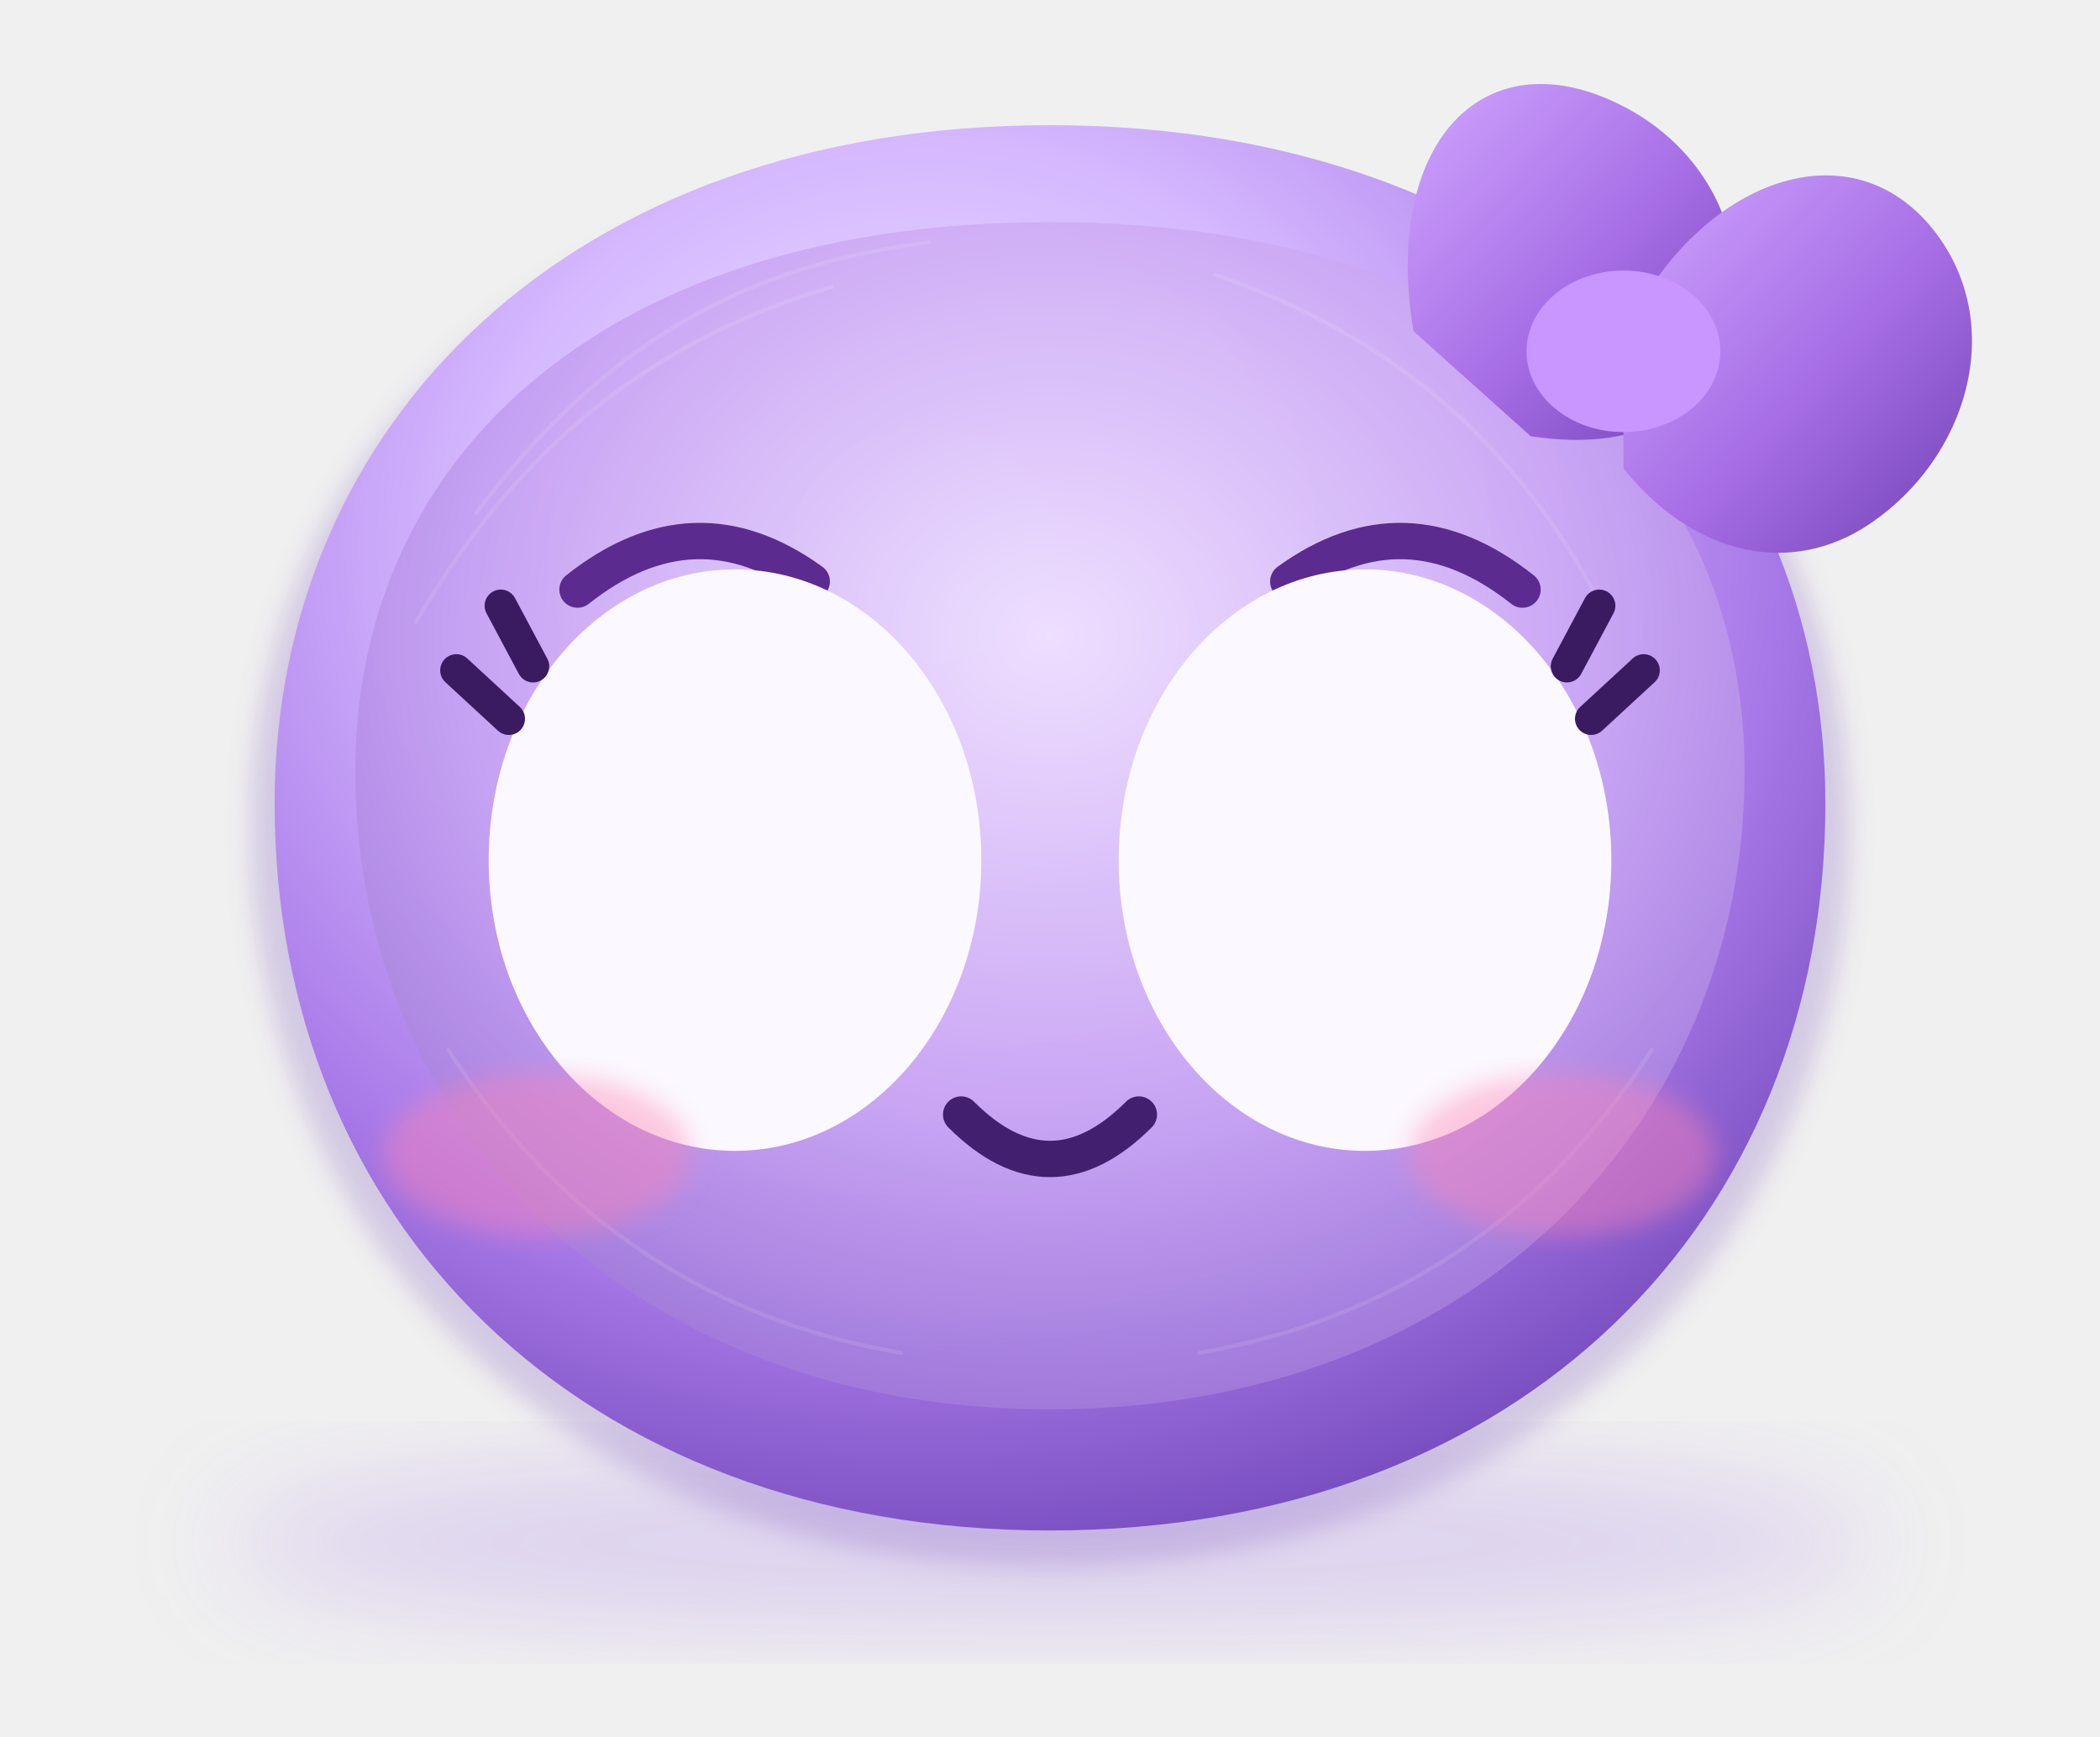
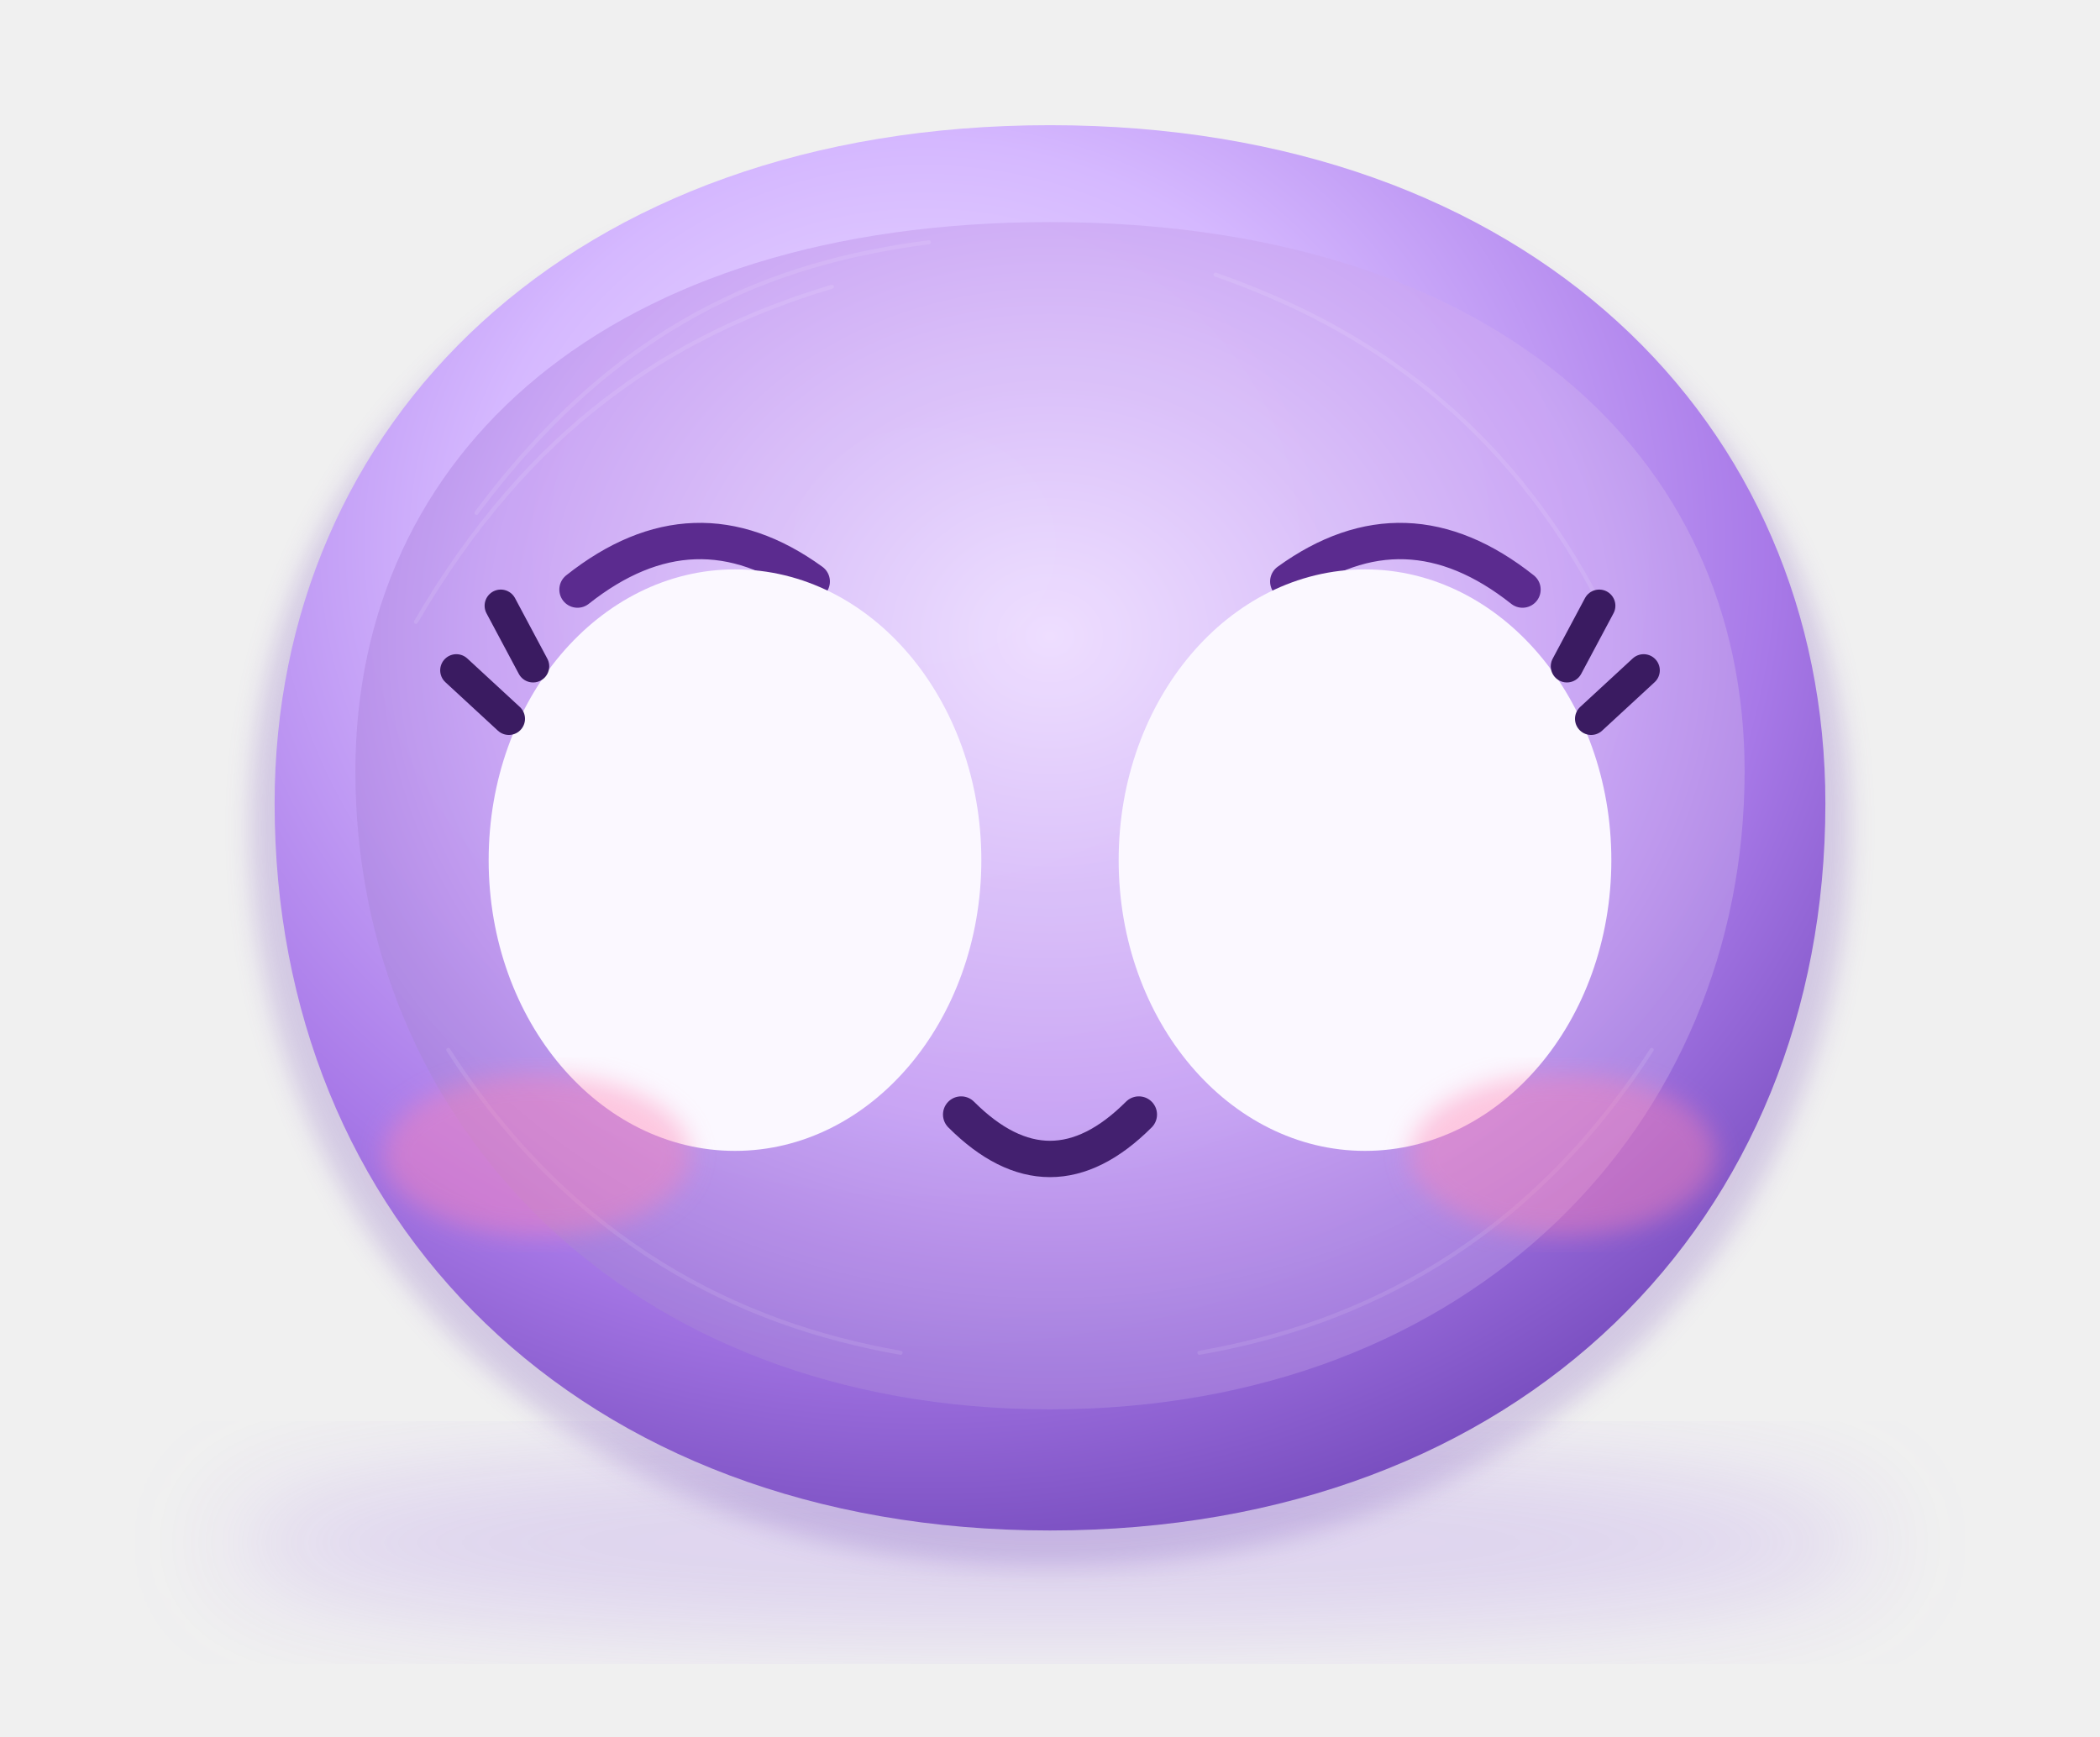
<svg xmlns="http://www.w3.org/2000/svg" viewBox="0 0 520 430">
  <defs>
    <radialGradient id="fur" cx="42%" cy="30%" r="75%">
      <stop offset="0" stop-color="#F1E6FF" />
      <stop offset=".38" stop-color="#D5B8FF" />
      <stop offset=".72" stop-color="#A879E8" />
      <stop offset="1" stop-color="#7147B9" />
    </radialGradient>
    <radialGradient id="face" cx="50%" cy="35%" r="70%">
      <stop offset="0" stop-color="#EEDFFF" />
      <stop offset=".58" stop-color="#C9A5F4" />
      <stop offset="1" stop-color="#9870D5" />
    </radialGradient>
    <radialGradient id="iris" cx="35%" cy="25%" r="75%">
      <stop offset="0" stop-color="#9C6BFF" />
      <stop offset=".5" stop-color="#5A2FB0" />
      <stop offset="1" stop-color="#241044" />
    </radialGradient>
    <linearGradient id="bow" x1="0" y1="0" x2="1" y2="1">
      <stop stop-color="#D0A5FF" />
      <stop offset=".55" stop-color="#A66DE5" />
      <stop offset="1" stop-color="#7041B5" />
    </linearGradient>
    <filter id="shadow">
      <feGaussianBlur stdDeviation="13" />
    </filter>
    <filter id="soft">
      <feGaussianBlur stdDeviation="3" />
    </filter>
  </defs>
  <ellipse cx="260" cy="382" rx="205" ry="25" fill="#8D55E8" opacity=".18" filter="url(#shadow)" />
  <path d="M62 205C62 112 135 39 260 39s198 73 198 166c0 100-76 183-198 183S62 305 62 205Z" fill="#6E43B6" opacity=".22" filter="url(#soft)" />
  <path d="M68 199C68 105 141 31 260 31s192 74 192 168c0 103-75 180-192 180S68 302 68 199Z" fill="url(#fur)" />
  <path d="M88 191C88 112 151 55 260 55s172 57 172 136c0 87-67 158-172 158S88 278 88 191Z" fill="url(#face)" opacity=".96" />
  <g fill="none" stroke="#FFFFFF" stroke-opacity=".10" stroke-linecap="round">
    <path d="M118 127c35-47 73-62 112-67" />
    <path d="M103 154c28-48 63-71 103-83" />
    <path d="M397 151c-24-47-59-70-96-83" />
    <path d="M111 260c31 48 72 68 112 75" />
    <path d="M409 260c-31 48-72 68-112 75" />
  </g>
  <path d="M143 146q29-23 58-2" fill="none" stroke="#5B2B8F" stroke-width="9" stroke-linecap="round" />
  <path d="M319 144q29-21 58 2" fill="none" stroke="#5B2B8F" stroke-width="9" stroke-linecap="round" />
  <ellipse id="leftEye" cx="182" cy="213" rx="61" ry="72" fill="#FBF8FF" />
  <ellipse id="rightEye" cx="338" cy="213" rx="61" ry="72" fill="#FBF8FF" />
  <g stroke="#3A1B61" stroke-width="8" stroke-linecap="round">
    <path d="M126 178l-13-12" />
    <path d="M132 165l-8-15" />
    <path d="M394 178l13-12" />
    <path d="M388 165l8-15" />
  </g>
  <ellipse cx="133" cy="286" rx="38" ry="20" fill="#FF83B5" opacity=".42" filter="url(#soft)" />
  <ellipse cx="387" cy="286" rx="38" ry="20" fill="#FF83B5" opacity=".42" filter="url(#soft)" />
  <path d="M238 276q22 22 44 0" fill="none" stroke="#43206F" stroke-width="9" stroke-linecap="round" />
-   <path d="M350 82c-8-48 19-75 55-54 20 12 29 34 23 56-5 19-24 28-49 24Z" fill="url(#bow)" />
-   <path d="M402 83c18-38 55-52 76-27 20 24 9 59-17 75-20 12-43 5-59-15Z" fill="url(#bow)" />
-   <ellipse cx="402" cy="87" rx="24" ry="20" fill="#C995FF" />
</svg>
